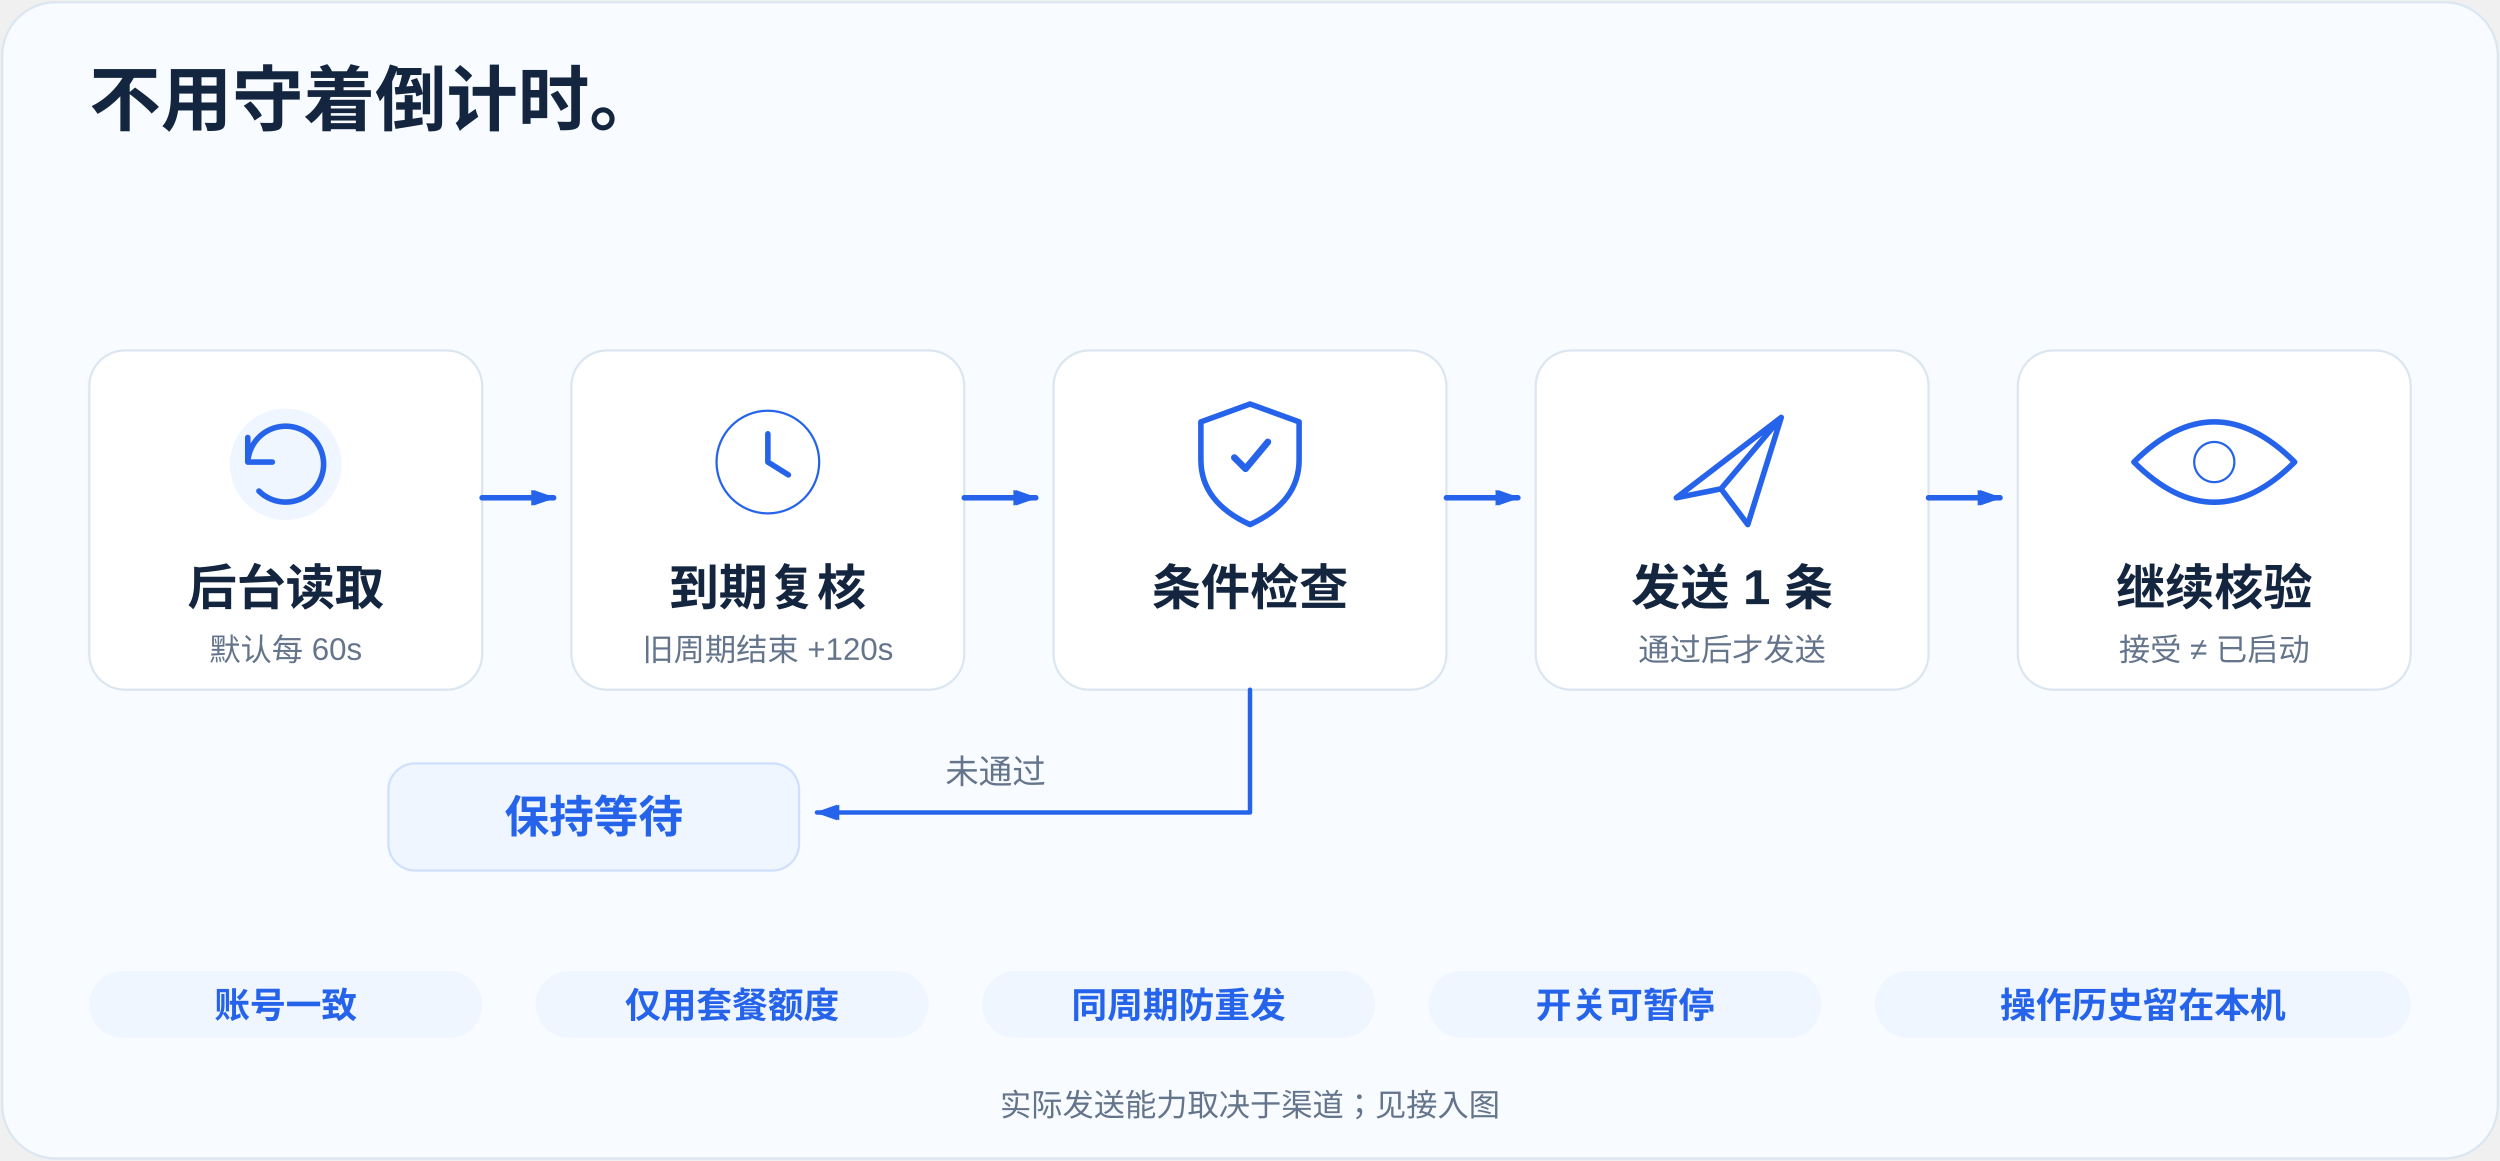
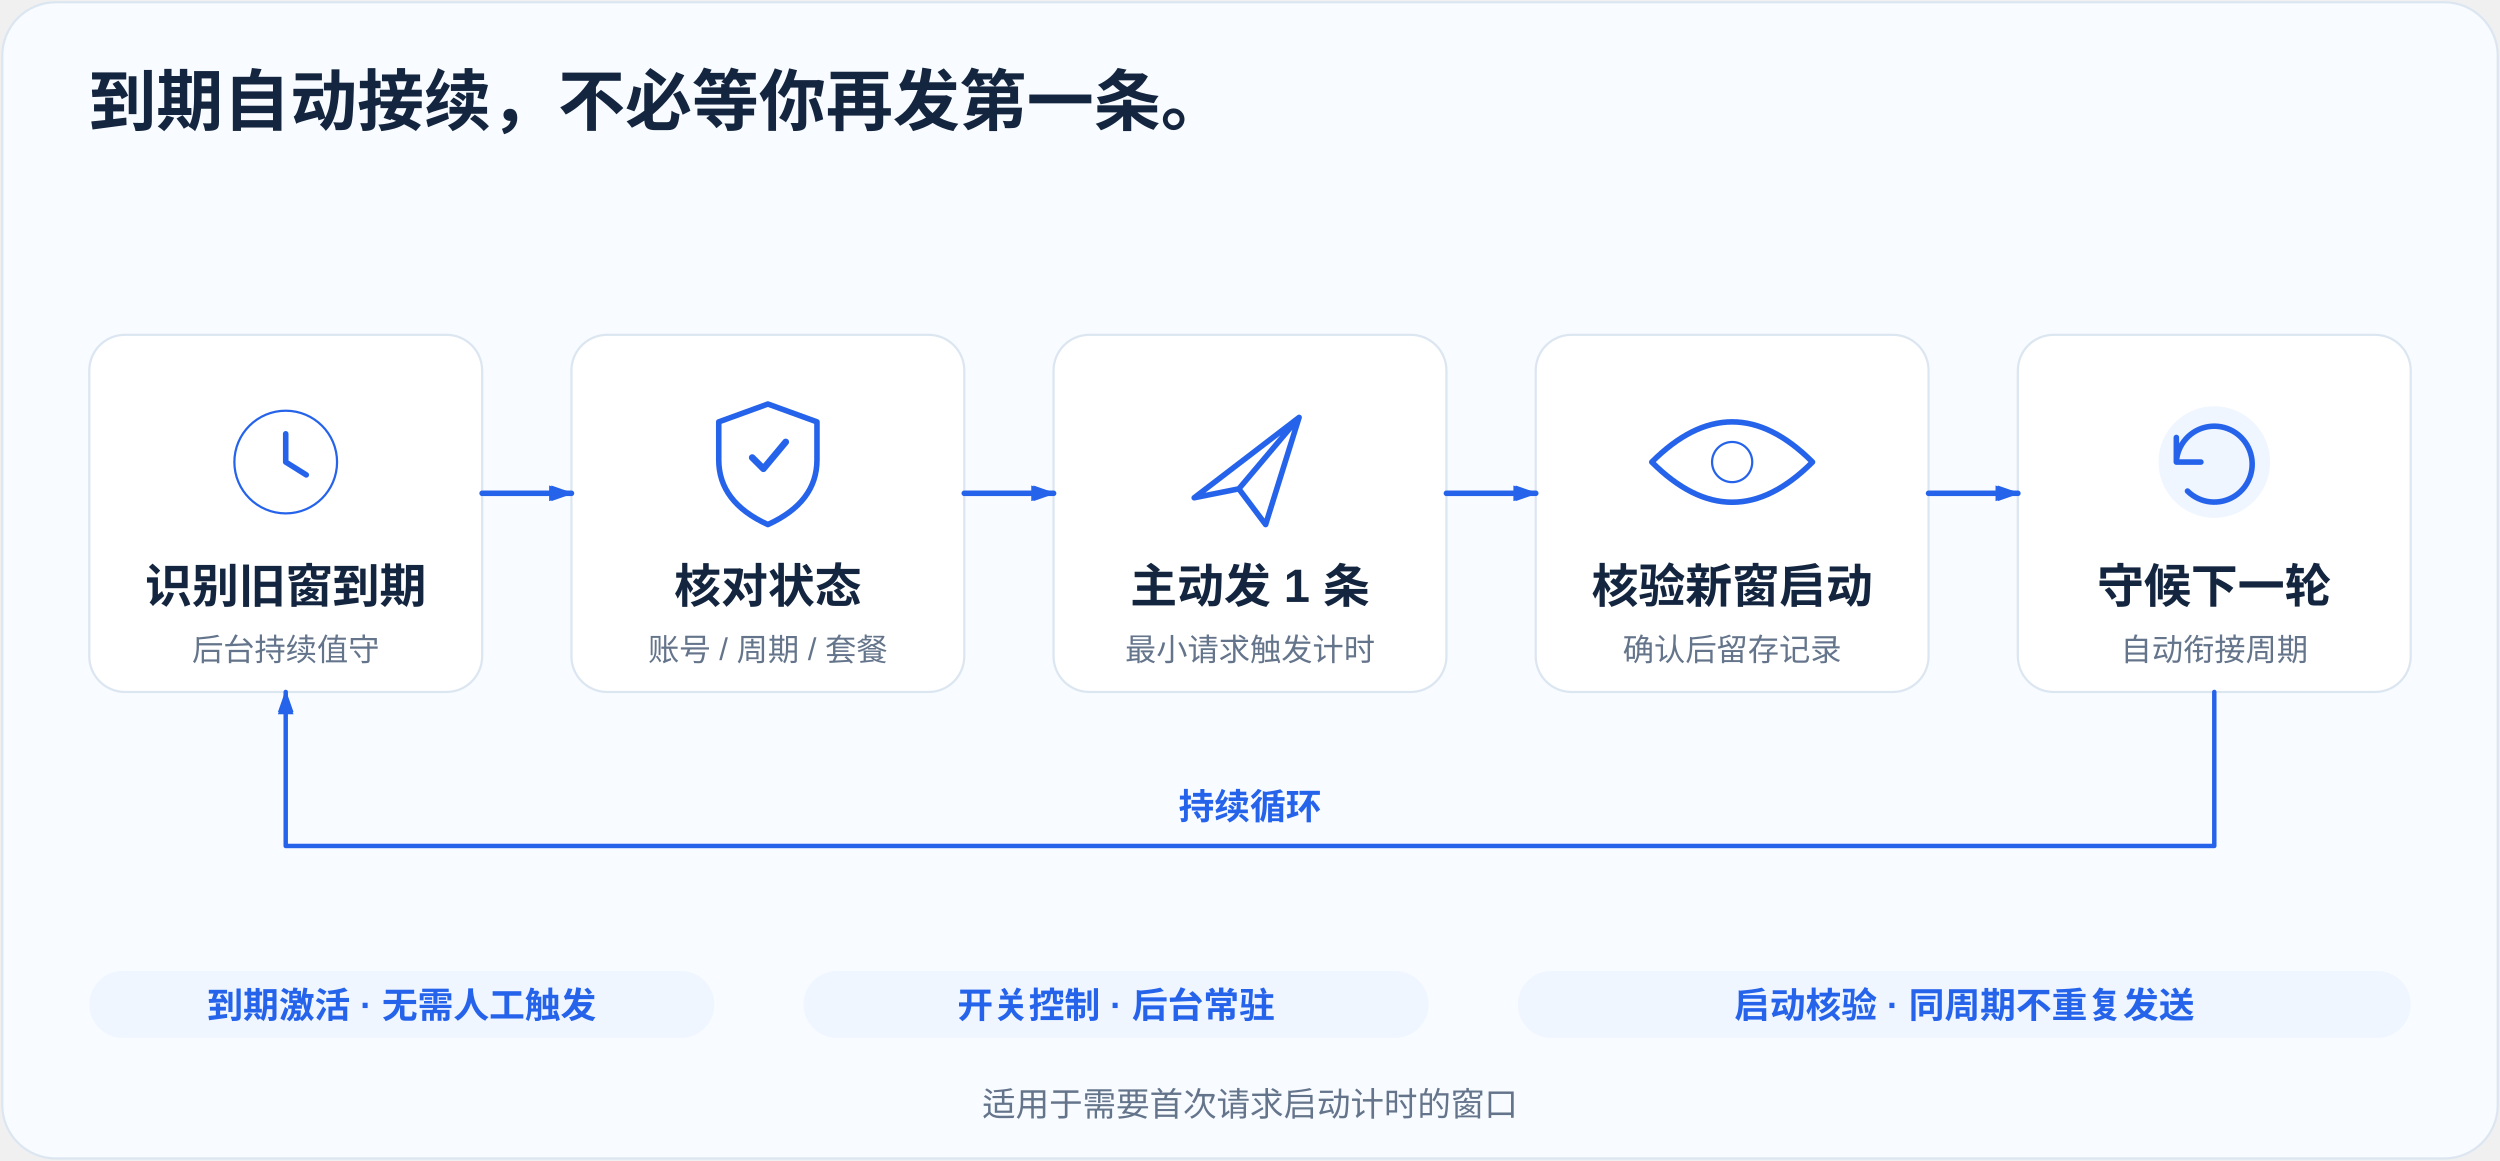
<svg xmlns="http://www.w3.org/2000/svg" width="1120" height="520" viewBox="0 0 1120 520" role="img" aria-labelledby="title desc">
  <style>text{font-family:"Helvetica Neue",Arial,"PingFang SC","Microsoft YaHei",sans-serif}</style>
  <defs>
    <marker id="arrow" markerWidth="10" markerHeight="7" refX="9" refY="3.5" orient="auto" markerUnits="userSpaceOnUse">
      <path d="M0 0L10 3.5L0 7Z" fill="#2563eb" />
    </marker>
  </defs>
  <rect x="1" y="1" width="1118" height="518" rx="24" fill="#f8fbff" stroke="#dce6f1" />
-   <text x="40" y="56" font-size="32" fill="#14253f" font-weight="700" text-anchor="start">不用守着倒计时。</text>
-   <rect x="40" y="157" width="176" height="152" rx="16" fill="white" stroke="#dce6f1" />
-   <text x="128" y="271" font-size="22" fill="#14253f" font-weight="600" text-anchor="middle">后台读取</text>
-   <rect x="256" y="157" width="176" height="152" rx="16" fill="white" stroke="#dce6f1" />
-   <text x="344" y="271" font-size="22" fill="#14253f" font-weight="600" text-anchor="middle">到期复核</text>
-   <rect x="472" y="157" width="176" height="152" rx="16" fill="white" stroke="#dce6f1" />
-   <text x="560" y="271" font-size="22" fill="#14253f" font-weight="600" text-anchor="middle">条件检查</text>
-   <rect x="688" y="157" width="176" height="152" rx="16" fill="white" stroke="#dce6f1" />
-   <text x="776" y="271" font-size="22" fill="#14253f" font-weight="600" text-anchor="middle">发送 1 条</text>
-   <rect x="904" y="157" width="176" height="152" rx="16" fill="white" stroke="#dce6f1" />
-   <text x="992" y="271" font-size="22" fill="#14253f" font-weight="600" text-anchor="middle">继续核验</text>
-   <path d="M216 223H248" fill="none" stroke="#2563eb" stroke-width="2.5" stroke-linecap="round" stroke-linejoin="round" marker-end="url(#arrow)" />
-   <path d="M248.0 223.0L238.0 226.5L238.0 219.5Z" fill="#2563eb" />
-   <path d="M432 223H464" fill="none" stroke="#2563eb" stroke-width="2.5" stroke-linecap="round" stroke-linejoin="round" marker-end="url(#arrow)" />
-   <path d="M464.0 223.0L454.0 226.5L454.0 219.5Z" fill="#2563eb" />
-   <path d="M648 223H680" fill="none" stroke="#2563eb" stroke-width="2.5" stroke-linecap="round" stroke-linejoin="round" marker-end="url(#arrow)" />
-   <path d="M680.0 223.0L670.0 226.5L670.0 219.5Z" fill="#2563eb" />
-   <path d="M864 223H896" fill="none" stroke="#2563eb" stroke-width="2.5" stroke-linecap="round" stroke-linejoin="round" marker-end="url(#arrow)" />
-   <path d="M896.0 223.0L886.0 226.5L886.0 219.5Z" fill="#2563eb" />
-   <circle cx="128" cy="208" r="25" fill="#eff6ff" stroke="none" />
-   <path d="M111 207a17 17 0 1 1 5 13M111 196v11h11" fill="none" stroke="#2563eb" stroke-width="2.5" stroke-linecap="round" stroke-linejoin="round" />
-   <circle cx="344" cy="207" r="23" fill="none" stroke="#2563eb" />
-   <path d="M344 194.35V207L353.2 212.75" fill="none" stroke="#2563eb" stroke-width="2.5" stroke-linecap="round" stroke-linejoin="round" />
-   <text x="344" y="296" font-size="14" fill="#64748b" font-weight="400" text-anchor="middle">旧周期结束 +120s</text>
-   <path d="M560 181l22 8v17q0 19-22 29-22-10-22-29v-17Z" fill="none" stroke="#2563eb" stroke-width="2.5" stroke-linecap="round" stroke-linejoin="round" />
-   <path d="M553 205l5 5 10-12" fill="none" stroke="#2563eb" stroke-width="3" stroke-linecap="round" stroke-linejoin="round" />
-   <path d="M751 223l47-36-15 48-12-16-20 4Z M771 219l27-32" fill="none" stroke="#2563eb" stroke-width="2.5" stroke-linecap="round" stroke-linejoin="round" />
-   <path d="M956 207q36-36 72 0-36 36-72 0Z" fill="none" stroke="#2563eb" stroke-width="2.5" stroke-linecap="round" stroke-linejoin="round" />
-   <circle cx="992" cy="207" r="9" fill="none" stroke="#2563eb" />
-   <text x="128" y="296" font-size="14" fill="#64748b" font-weight="400" text-anchor="middle">默认每 60s</text>
-   <text x="776" y="296" font-size="14" fill="#64748b" font-weight="400" text-anchor="middle">通过后才发送</text>
-   <text x="992" y="296" font-size="14" fill="#64748b" font-weight="400" text-anchor="middle">接受 ≠ 已启动</text>
-   <path d="M560 309V364H366" fill="none" stroke="#2563eb" stroke-width="2" stroke-linecap="round" stroke-linejoin="round" marker-end="url(#arrow)" />
-   <path d="M366.0 364.0L376.0 360.5L376.0 367.5Z" fill="#2563eb" />
-   <text x="446" y="351" font-size="15" fill="#64748b" font-weight="500" text-anchor="middle">未通过</text>
-   <rect x="174" y="342" width="184" height="48" rx="12" fill="#eff6ff" stroke="#cfe0ff" />
-   <text x="266" y="373" font-size="20" fill="#2563eb" font-weight="600" text-anchor="middle">保持等待</text>
-   <rect x="40" y="435" width="176" height="30" rx="15" fill="#eff6ff" stroke="none" />
-   <text x="128.0" y="456" font-size="16" fill="#2563eb" font-weight="600" text-anchor="middle">账号一致</text>
-   <rect x="240" y="435" width="176" height="30" rx="15" fill="#eff6ff" stroke="none" />
-   <text x="328.0" y="456" font-size="16" fill="#2563eb" font-weight="600" text-anchor="middle">仅用套餐额度</text>
-   <rect x="440" y="435" width="176" height="30" rx="15" fill="#eff6ff" stroke="none" />
-   <text x="528.0" y="456" font-size="16" fill="#2563eb" font-weight="600" text-anchor="middle">同周期防重发</text>
-   <rect x="640" y="435" width="176" height="30" rx="15" fill="#eff6ff" stroke="none" />
-   <text x="728.0" y="456" font-size="16" fill="#2563eb" font-weight="600" text-anchor="middle">开关可暂停</text>
-   <rect x="840" y="435" width="240" height="30" rx="15" fill="#eff6ff" stroke="none" />
-   <text x="960.0" y="456" font-size="16" fill="#2563eb" font-weight="600" text-anchor="middle">操作历史留在本机</text>
-   <text x="560" y="500" font-size="14" fill="#64748b" font-weight="400" text-anchor="middle">实际发送能力取决于渠道；见接入图</text>
+   <text x="40" y="56" font-size="30" fill="#14253f" font-weight="700" text-anchor="start">到期自动接续，不必等你再发第一条。</text>
+   <rect x="40" y="150" width="176" height="160" rx="16" fill="white" stroke="#dce6f1" />
+   <text x="128" y="270" font-size="21" fill="#14253f" font-weight="600" text-anchor="middle">识别旧窗到期</text>
+   <rect x="256" y="150" width="176" height="160" rx="16" fill="white" stroke="#dce6f1" />
+   <text x="344" y="270" font-size="21" fill="#14253f" font-weight="600" text-anchor="middle">核对状态</text>
+   <rect x="472" y="150" width="176" height="160" rx="16" fill="white" stroke="#dce6f1" />
+   <text x="560" y="270" font-size="21" fill="#14253f" font-weight="600" text-anchor="middle">主动发 1 条</text>
+   <rect x="688" y="150" width="176" height="160" rx="16" fill="white" stroke="#dce6f1" />
+   <text x="776" y="270" font-size="21" fill="#14253f" font-weight="600" text-anchor="middle">核验新窗启动</text>
+   <rect x="904" y="150" width="176" height="160" rx="16" fill="white" stroke="#dce6f1" />
+   <text x="992" y="270" font-size="21" fill="#14253f" font-weight="600" text-anchor="middle">守候下一轮</text>
+   <path d="M216 221H256" fill="none" stroke="#2563eb" stroke-width="2.5" stroke-linecap="round" stroke-linejoin="round" marker-end="url(#arrow)" />
+   <path d="M256.0 221.0L246.0 224.5L246.0 217.5Z" fill="#2563eb" />
+   <path d="M432 221H472" fill="none" stroke="#2563eb" stroke-width="2.5" stroke-linecap="round" stroke-linejoin="round" marker-end="url(#arrow)" />
+   <path d="M472.0 221.0L462.0 224.5L462.0 217.5Z" fill="#2563eb" />
+   <path d="M648 221H688" fill="none" stroke="#2563eb" stroke-width="2.5" stroke-linecap="round" stroke-linejoin="round" marker-end="url(#arrow)" />
+   <path d="M688.0 221.0L678.0 224.5L678.0 217.5Z" fill="#2563eb" />
+   <path d="M864 221H904" fill="none" stroke="#2563eb" stroke-width="2.5" stroke-linecap="round" stroke-linejoin="round" marker-end="url(#arrow)" />
+   <path d="M904.0 221.0L894.0 224.5L894.0 217.5Z" fill="#2563eb" />
+   <circle cx="128" cy="207" r="23" fill="none" stroke="#2563eb" />
+   <path d="M128 194.35V207L137.2 212.75" fill="none" stroke="#2563eb" stroke-width="2.5" stroke-linecap="round" stroke-linejoin="round" />
+   <path d="M344 181l22 8v17q0 19-22 29-22-10-22-29v-17Z" fill="none" stroke="#2563eb" stroke-width="2.5" stroke-linecap="round" stroke-linejoin="round" />
+   <path d="M337 205l5 5 10-12" fill="none" stroke="#2563eb" stroke-width="3" stroke-linecap="round" stroke-linejoin="round" />
+   <path d="M535 223l47-36-15 48-12-16-20 4Z M555 219l27-32" fill="none" stroke="#2563eb" stroke-width="2.5" stroke-linecap="round" stroke-linejoin="round" />
+   <path d="M740 207q36-36 72 0-36 36-72 0Z" fill="none" stroke="#2563eb" stroke-width="2.5" stroke-linecap="round" stroke-linejoin="round" />
+   <circle cx="776" cy="207" r="9" fill="none" stroke="#2563eb" />
+   <circle cx="992" cy="207" r="25" fill="#eff6ff" stroke="none" />
+   <path d="M975 207a17 17 0 1 1 5 13M975 196v11h11" fill="none" stroke="#2563eb" stroke-width="2.5" stroke-linecap="round" stroke-linejoin="round" />
+   <text x="128" y="296" font-size="14" fill="#64748b" font-weight="400" text-anchor="middle">后台持续值守</text>
+   <text x="344" y="296" font-size="14" fill="#64748b" font-weight="400" text-anchor="middle">账号 / 周期 / 套餐</text>
+   <text x="560" y="296" font-size="14" fill="#64748b" font-weight="400" text-anchor="middle">最小请求触发计时</text>
+   <text x="776" y="296" font-size="14" fill="#64748b" font-weight="400" text-anchor="middle">确认后留存记录</text>
+   <text x="992" y="296" font-size="14" fill="#64748b" font-weight="400" text-anchor="middle">自动衔接周期</text>
+   <path d="M992 310V379H128V310" fill="none" stroke="#2563eb" stroke-width="2" stroke-linecap="round" stroke-linejoin="round" marker-end="url(#arrow)" />
+   <path d="M128.0 310.0L131.5 320.0L124.5 320.0Z" fill="#2563eb" />
+   <text x="560" y="367" font-size="16" fill="#2563eb" font-weight="600" text-anchor="middle">持续循环</text>
+   <rect x="40" y="435" width="280" height="30" rx="15" fill="#eff6ff" stroke="none" />
+   <text x="180.0" y="456" font-size="16" fill="#2563eb" font-weight="600" text-anchor="middle">到期激活 · 无需人工触发</text>
+   <rect x="360" y="435" width="280" height="30" rx="15" fill="#eff6ff" stroke="none" />
+   <text x="500.0" y="456" font-size="16" fill="#2563eb" font-weight="600" text-anchor="middle">开关控制 · 后台常驻</text>
+   <rect x="680" y="435" width="400" height="30" rx="15" fill="#eff6ff" stroke="none" />
+   <text x="880.0" y="456" font-size="16" fill="#2563eb" font-weight="600" text-anchor="middle">启动核验 · 同周期不重复发送</text>
+   <text x="560" y="500" font-size="15" fill="#64748b" font-weight="400" text-anchor="middle">适用于需要首次请求启动计时的窗口</text>
</svg>
